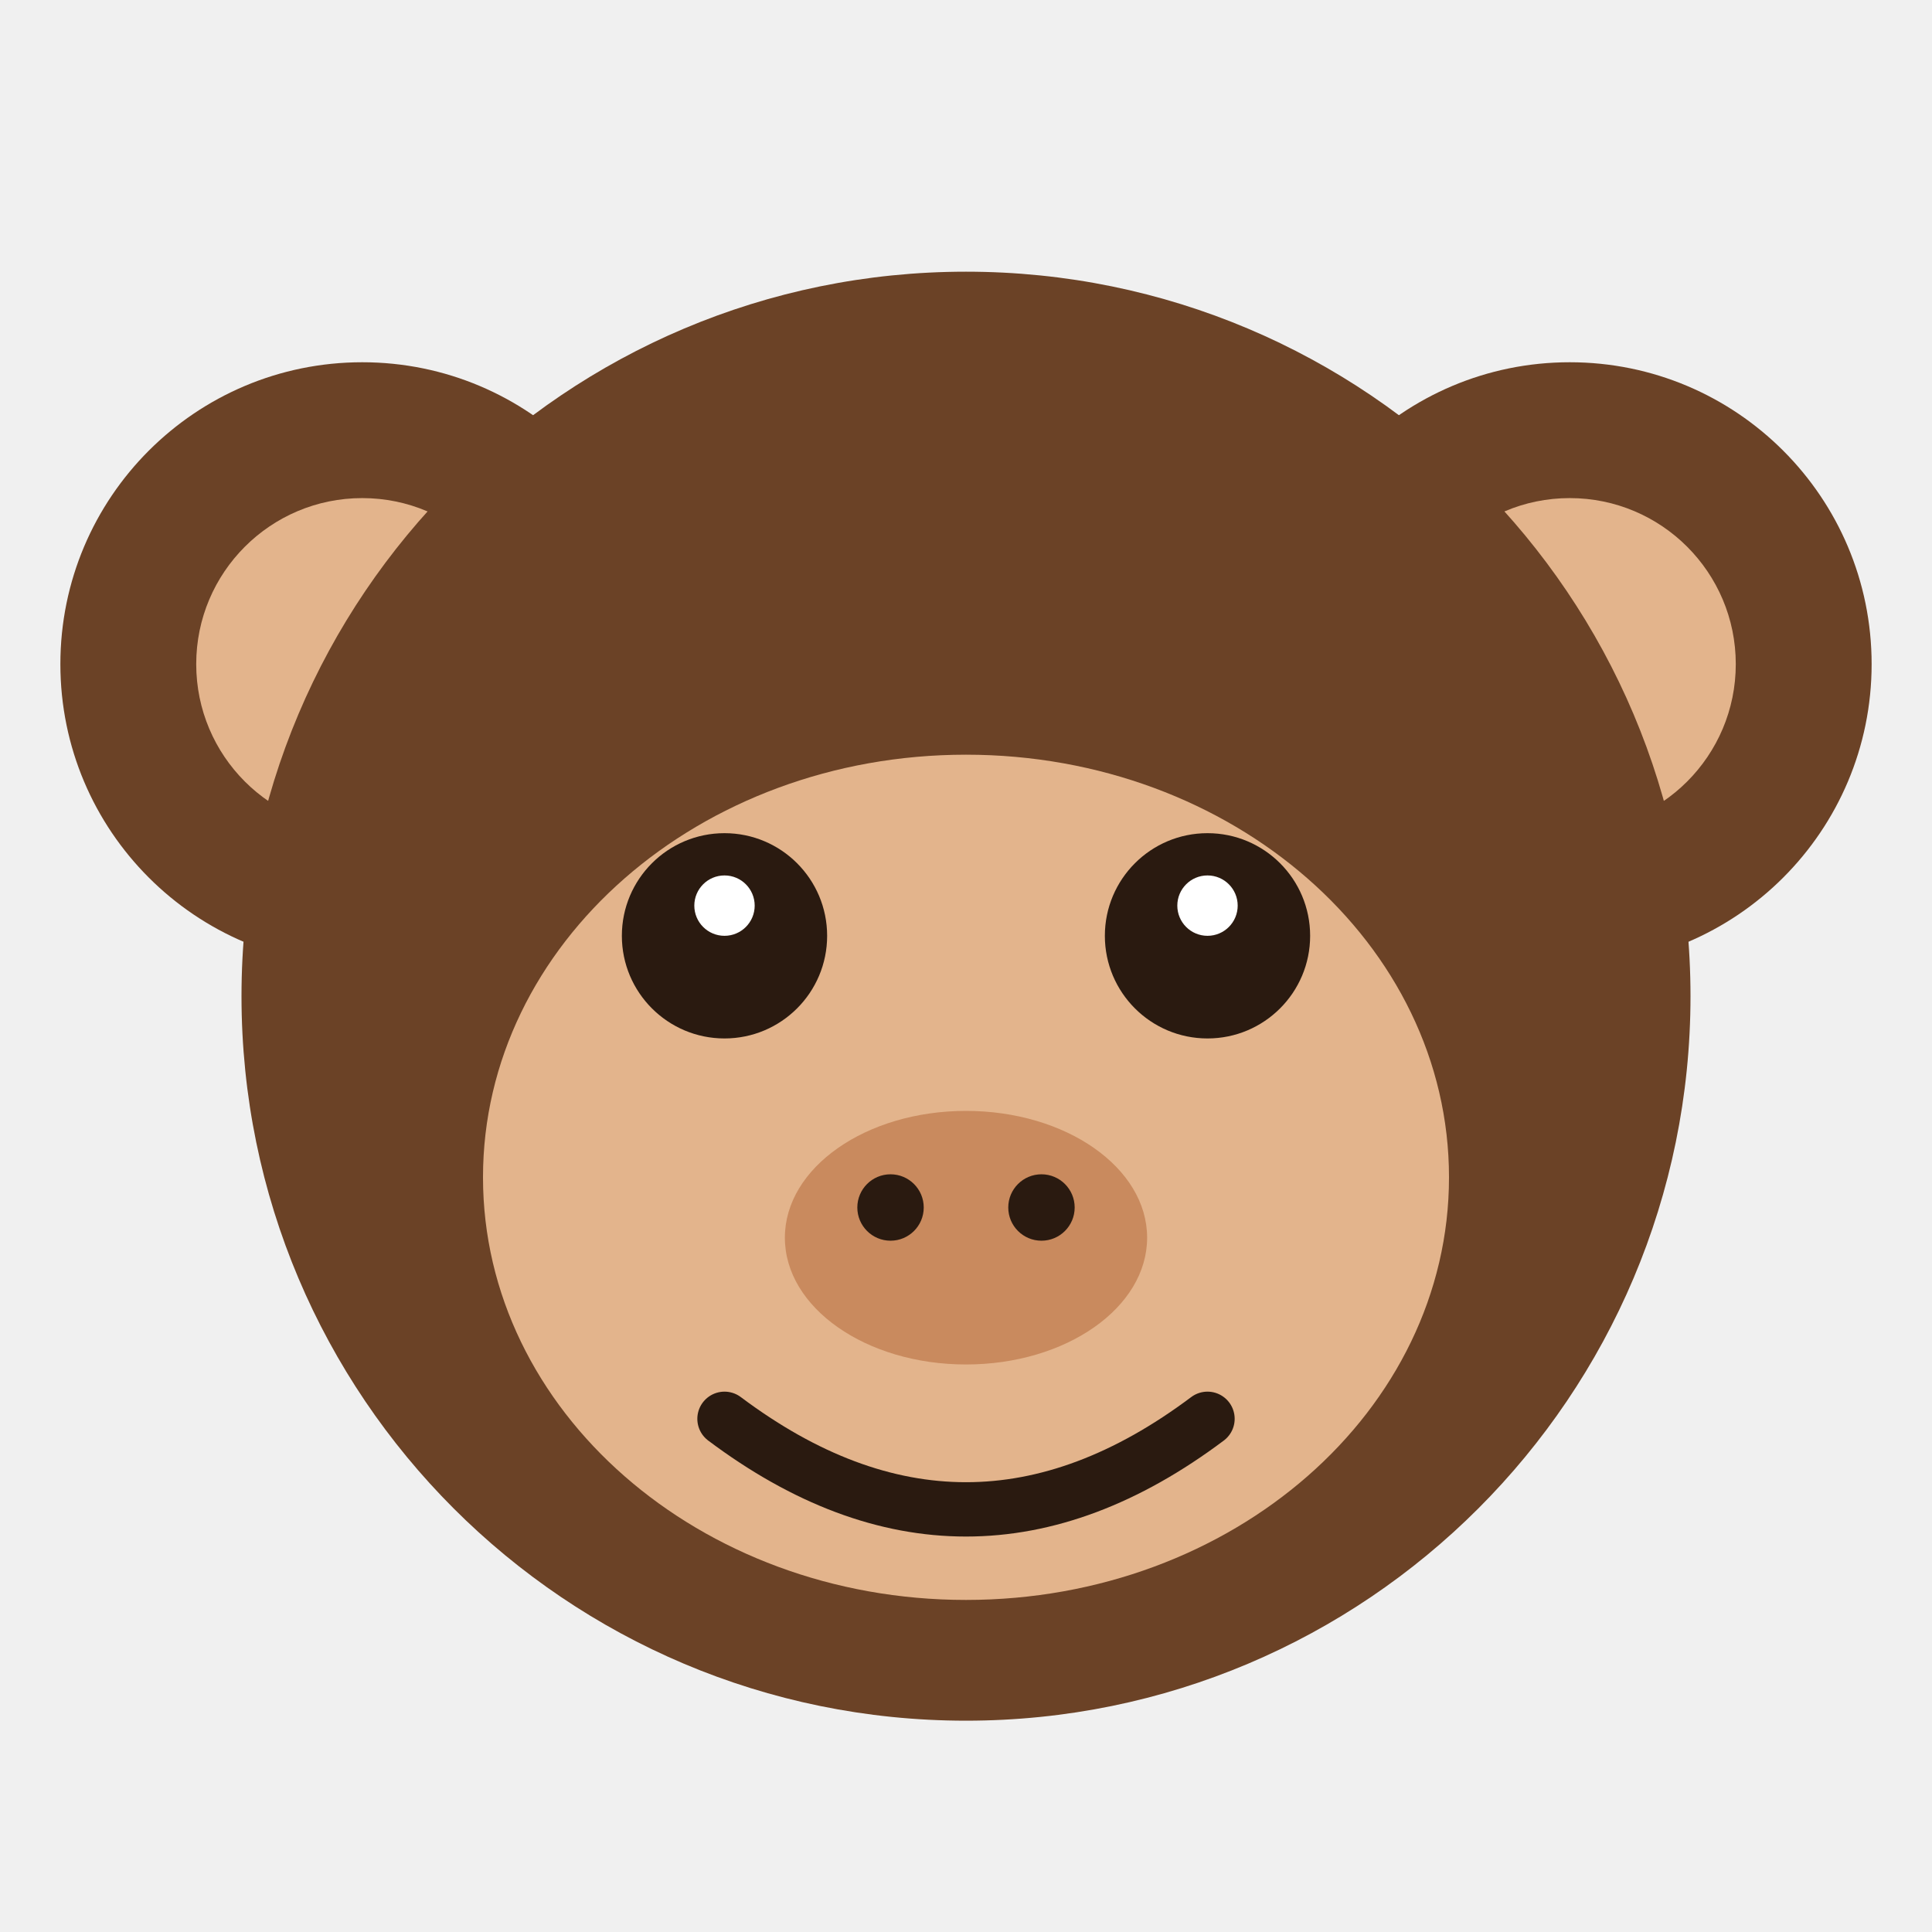
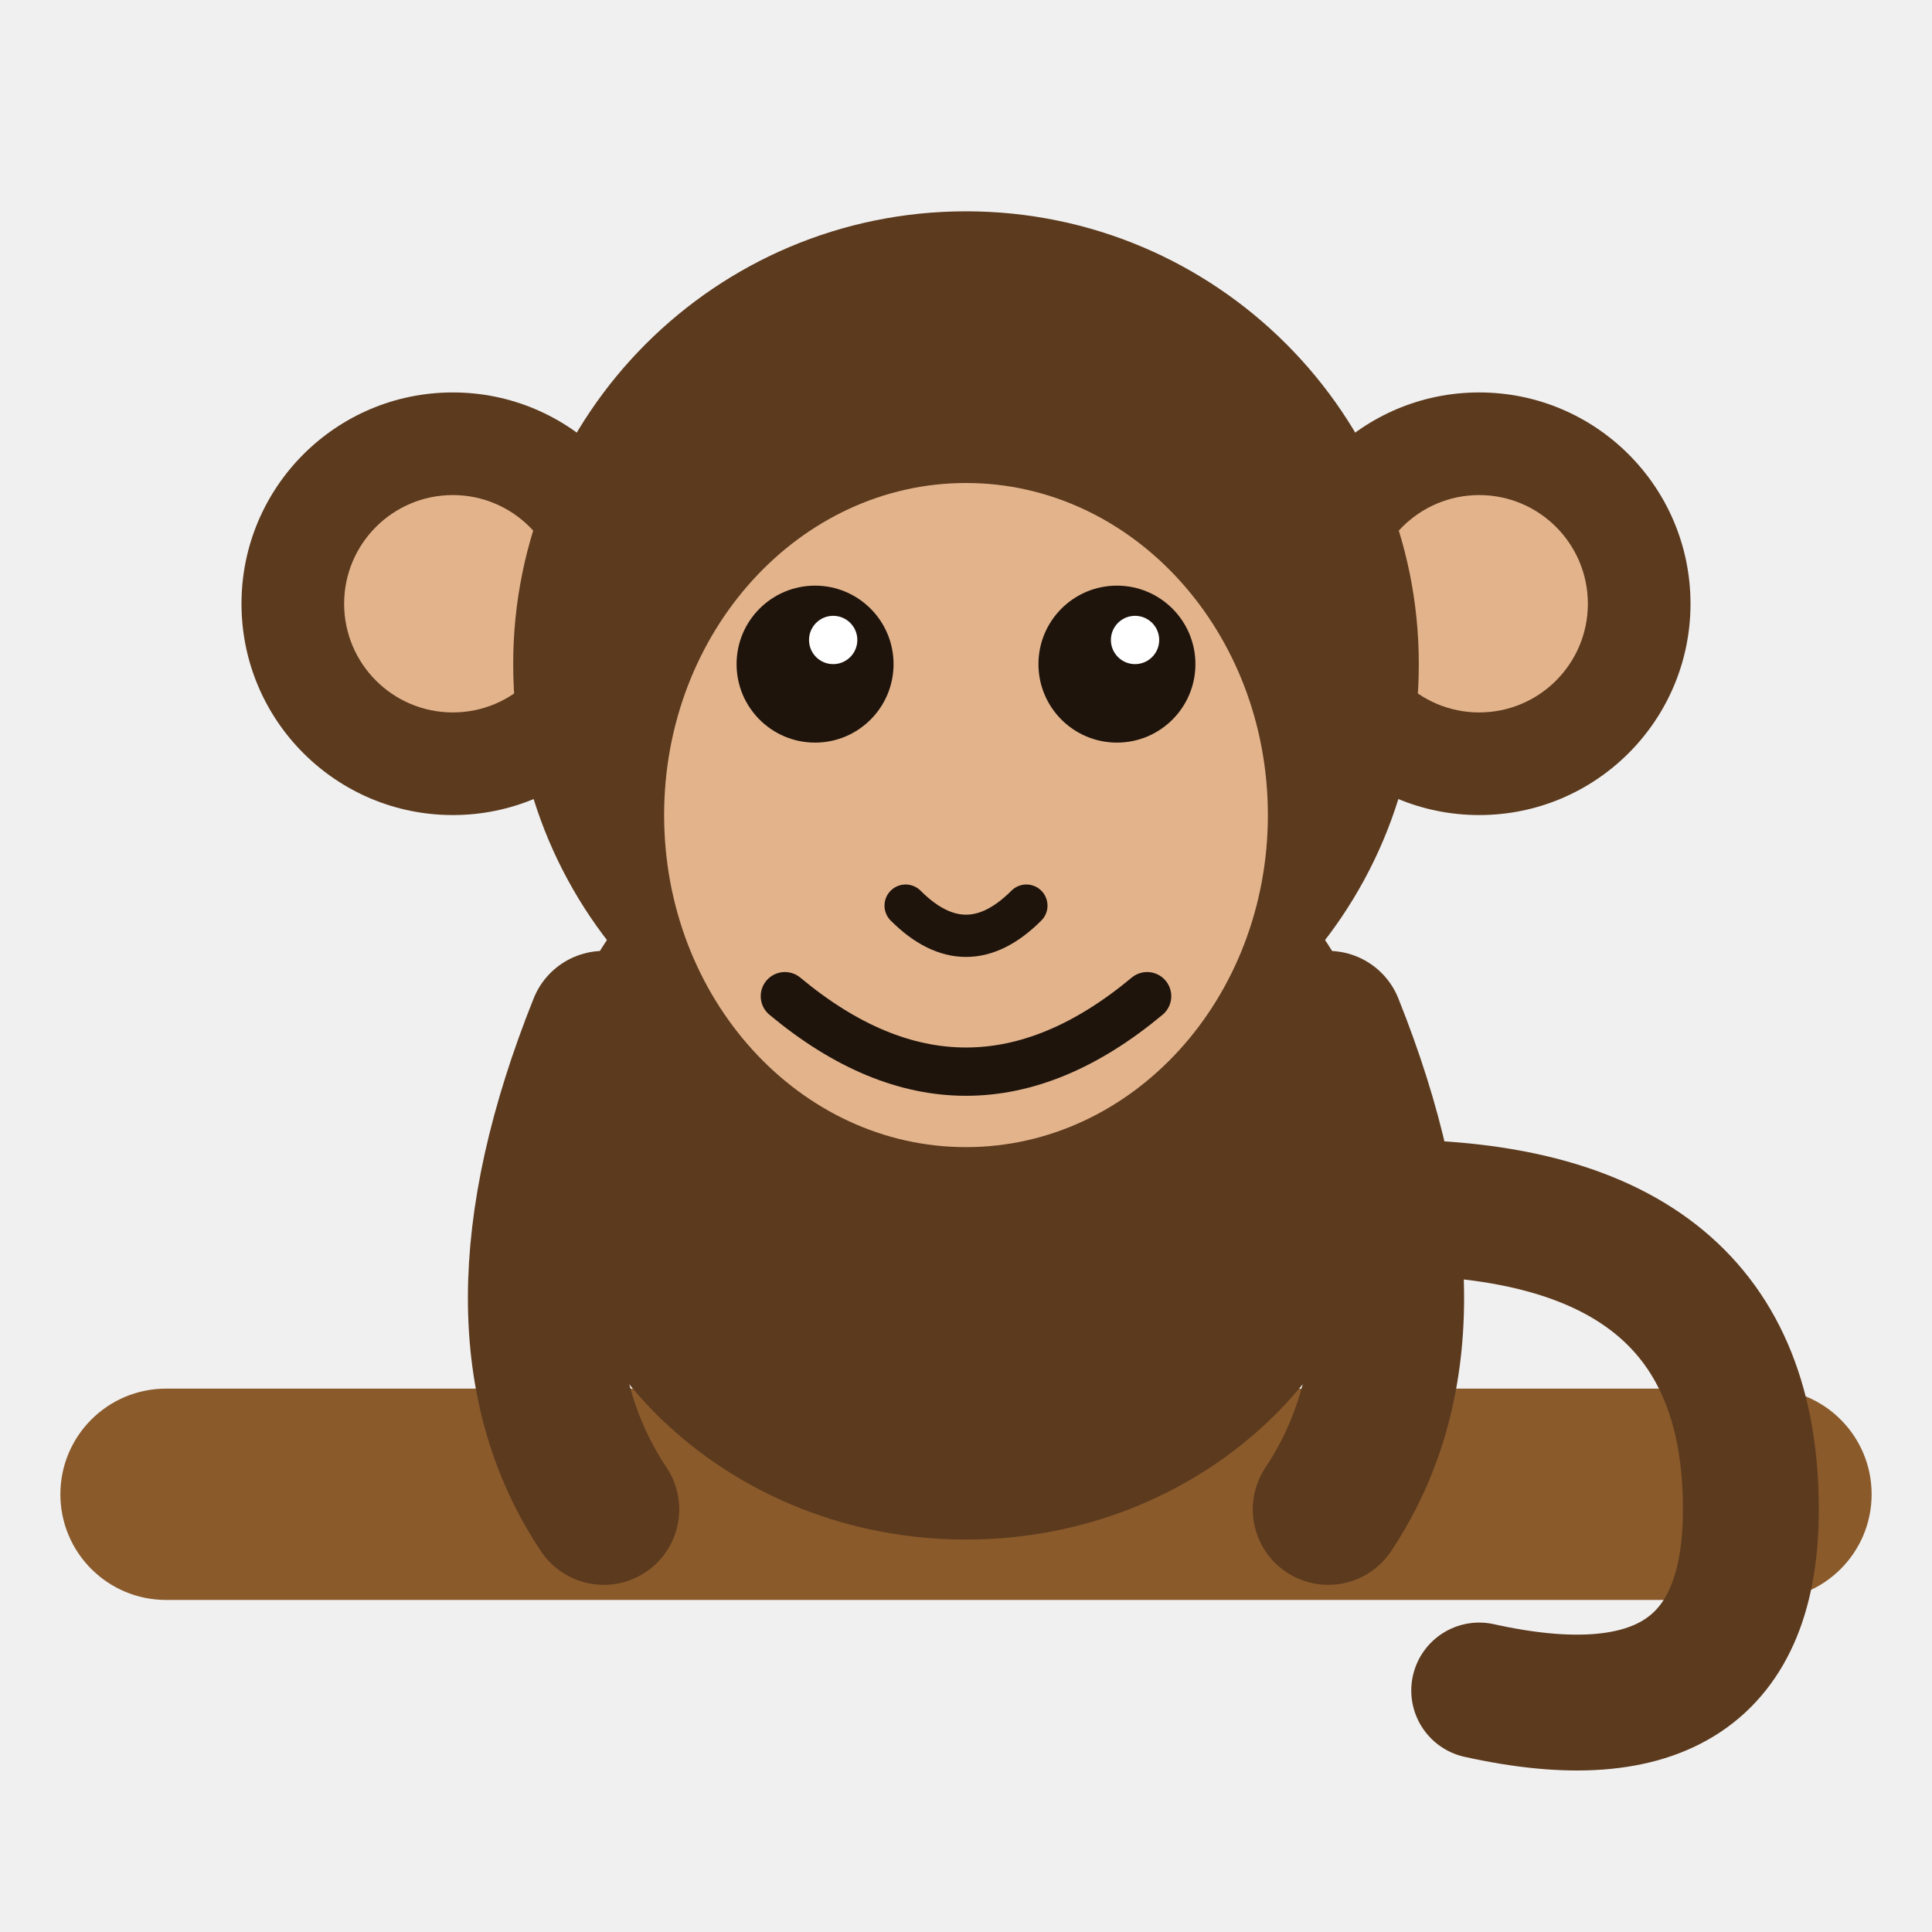
<svg xmlns="http://www.w3.org/2000/svg" viewBox="0 0 64 64">
-   <circle cx="12" cy="22" r="10" fill="#6b4226" />
-   <circle cx="52" cy="22" r="10" fill="#6b4226" />
-   <circle cx="12" cy="22" r="5.5" fill="#e3b48c" />
-   <circle cx="52" cy="22" r="5.5" fill="#e3b48c" />
-   <circle cx="32" cy="33" r="24" fill="#6b4226" />
-   <ellipse cx="32" cy="39" rx="16" ry="14" fill="#e3b48c" />
-   <circle cx="24" cy="31" r="3.4" fill="#2a1a10" />
-   <circle cx="40" cy="31" r="3.4" fill="#2a1a10" />
-   <circle cx="24" cy="30" r="1" fill="#fff" />
-   <circle cx="40" cy="30" r="1" fill="#fff" />
-   <ellipse cx="32" cy="41" rx="6" ry="4.2" fill="#c98a5e" />
-   <circle cx="29.5" cy="40" r="1.1" fill="#2a1a10" />
-   <circle cx="34.5" cy="40" r="1.1" fill="#2a1a10" />
-   <path d="M24 47 Q32 53 40 47" stroke="#2a1a10" stroke-width="1.8" fill="none" stroke-linecap="round" />
+   <rect x="2" y="46" width="60" height="7" rx="3.5" fill="#8a5a2b" />
+   <path d="M46 40 Q58 40 58 50 Q58 58 49 56" stroke="#5c3a1e" stroke-width="4.5" fill="none" stroke-linecap="round" />
+   <path d="M20 34 Q16 44 20 50" stroke="#5c3a1e" stroke-width="5" fill="none" stroke-linecap="round" />
+   <path d="M44 34 Q48 44 44 50" stroke="#5c3a1e" stroke-width="5" fill="none" stroke-linecap="round" />
+   <ellipse cx="32" cy="38" rx="14" ry="13" fill="#5c3a1e" />
+   <circle cx="15" cy="20" r="7" fill="#5c3a1e" />
+   <circle cx="49" cy="20" r="7" fill="#5c3a1e" />
+   <circle cx="15" cy="20" r="3.6" fill="#e3b48c" />
+   <circle cx="49" cy="20" r="3.6" fill="#e3b48c" />
+   <circle cx="32" cy="22" r="15" fill="#5c3a1e" />
+   <ellipse cx="32" cy="27" rx="10" ry="11" fill="#e3b48c" />
+   <circle cx="27" cy="22" r="2.6" fill="#1f140c" />
+   <circle cx="37" cy="22" r="2.6" fill="#1f140c" />
+   <circle cx="27.6" cy="21.2" r="0.8" fill="#fff" />
+   <circle cx="37.6" cy="21.2" r="0.8" fill="#fff" />
+   <path d="M30 30 Q32 32 34 30" stroke="#1f140c" stroke-width="1.4" fill="none" stroke-linecap="round" />
+   <path d="M26 33 Q32 38 38 33" stroke="#1f140c" stroke-width="1.6" fill="none" stroke-linecap="round" />
</svg>
